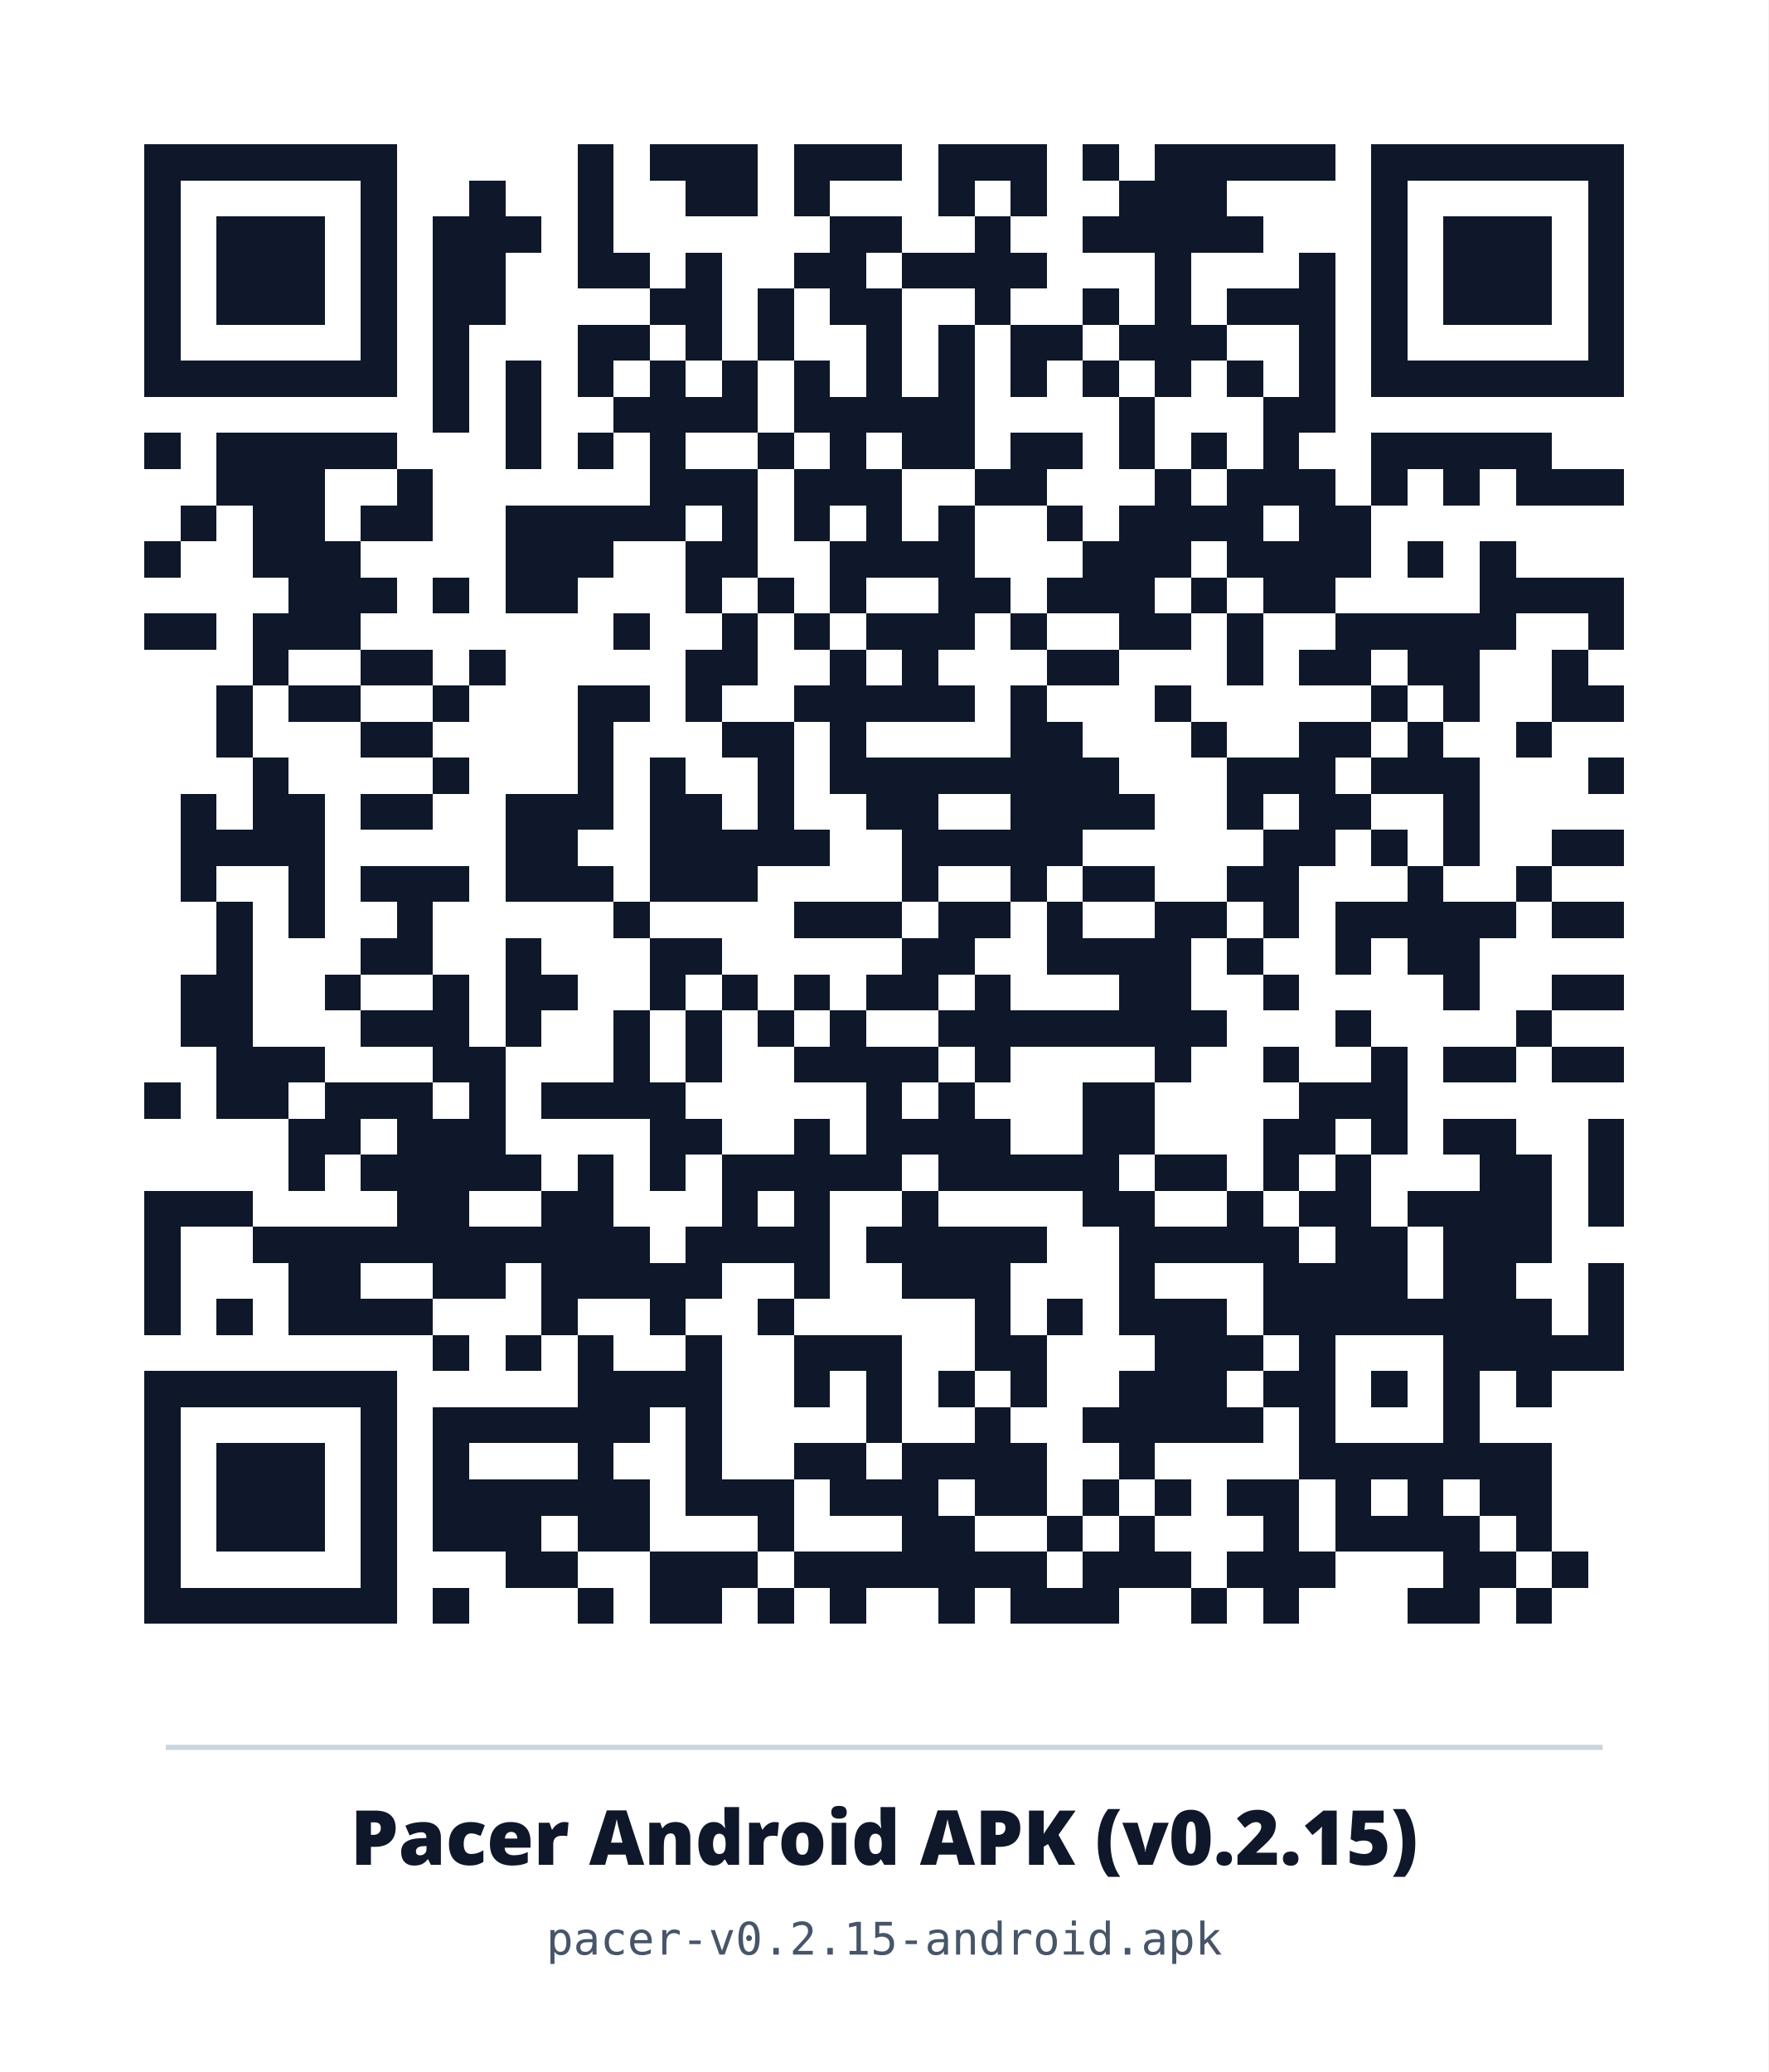
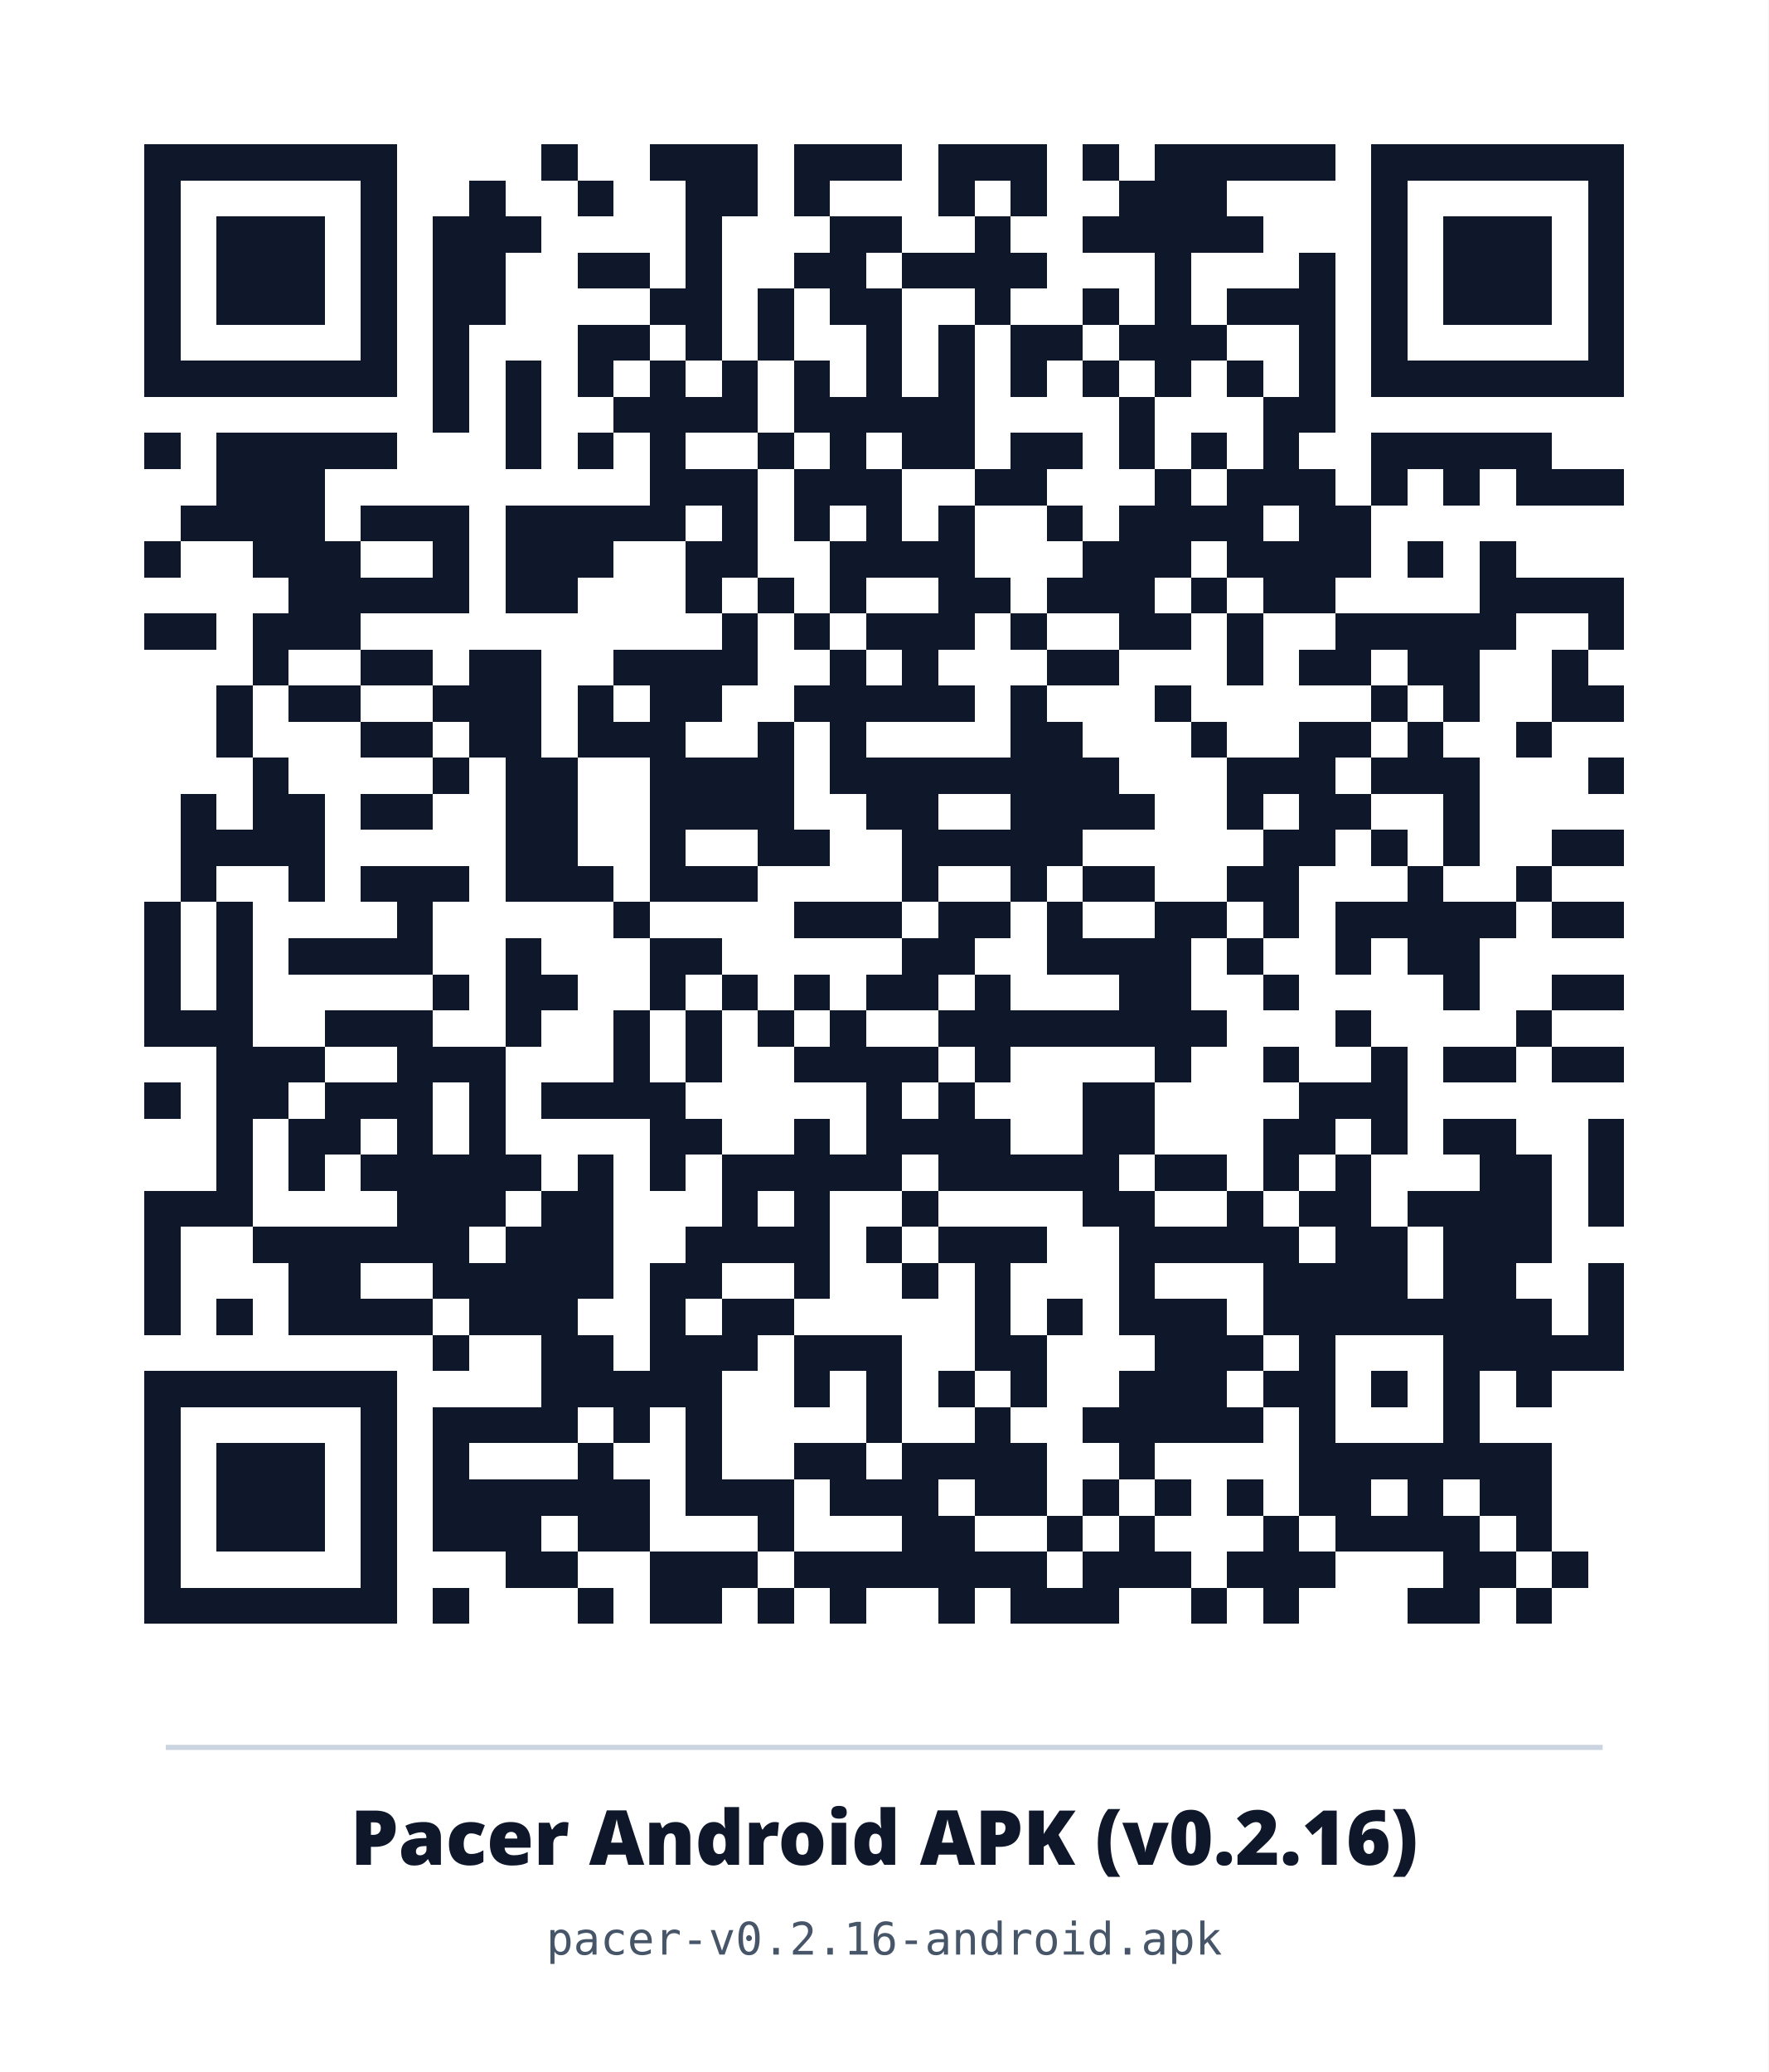
- <svg xmlns="http://www.w3.org/2000/svg" viewBox="0 0 512 600" width="512" height="600" role="img" aria-label="Pacer Android APK (v0.2.15) QR code for https://github.com/Lemondeft/pacer/releases/download/v0.2.15/pacer-v0.2.15-android.apk">
+ <svg xmlns="http://www.w3.org/2000/svg" viewBox="0 0 512 600" width="512" height="600" role="img" aria-label="Pacer Android APK (v0.2.16) QR code for https://github.com/Lemondeft/pacer/releases/download/v0.2.16/pacer-v0.2.16-android.apk">
  <rect width="512" height="600" fill="#FFFFFF" />
  <g transform="scale(10.44898)" shape-rendering="crispEdges">
-     <path fill="#0F172A" d="M4,4h7v1h-7zM16,4h1v1h-1zM18,4h3v1h-3zM22,4h3v1h-3zM26,4h3v1h-3zM30,4h1v1h-1zM32,4h5v1h-5zM38,4h7v1h-7zM4,5h1v1h-1zM10,5h1v1h-1zM13,5h1v1h-1zM16,5h1v1h-1zM19,5h2v1h-2zM22,5h1v1h-1zM26,5h1v1h-1zM28,5h1v1h-1zM31,5h3v1h-3zM38,5h1v1h-1zM44,5h1v1h-1zM4,6h1v1h-1zM6,6h3v1h-3zM10,6h1v1h-1zM12,6h3v1h-3zM16,6h1v1h-1zM23,6h2v1h-2zM27,6h1v1h-1zM30,6h5v1h-5zM38,6h1v1h-1zM40,6h3v1h-3zM44,6h1v1h-1zM4,7h1v1h-1zM6,7h3v1h-3zM10,7h1v1h-1zM12,7h2v1h-2zM16,7h2v1h-2zM19,7h1v1h-1zM22,7h2v1h-2zM25,7h4v1h-4zM32,7h1v1h-1zM36,7h1v1h-1zM38,7h1v1h-1zM40,7h3v1h-3zM44,7h1v1h-1zM4,8h1v1h-1zM6,8h3v1h-3zM10,8h1v1h-1zM12,8h2v1h-2zM18,8h2v1h-2zM21,8h1v1h-1zM23,8h2v1h-2zM27,8h1v1h-1zM30,8h1v1h-1zM32,8h1v1h-1zM34,8h3v1h-3zM38,8h1v1h-1zM40,8h3v1h-3zM44,8h1v1h-1zM4,9h1v1h-1zM10,9h1v1h-1zM12,9h1v1h-1zM16,9h2v1h-2zM19,9h1v1h-1zM21,9h1v1h-1zM24,9h1v1h-1zM26,9h1v1h-1zM28,9h2v1h-2zM31,9h3v1h-3zM36,9h1v1h-1zM38,9h1v1h-1zM44,9h1v1h-1zM4,10h7v1h-7zM12,10h1v1h-1zM14,10h1v1h-1zM16,10h1v1h-1zM18,10h1v1h-1zM20,10h1v1h-1zM22,10h1v1h-1zM24,10h1v1h-1zM26,10h1v1h-1zM28,10h1v1h-1zM30,10h1v1h-1zM32,10h1v1h-1zM34,10h1v1h-1zM36,10h1v1h-1zM38,10h7v1h-7zM12,11h1v1h-1zM14,11h1v1h-1zM17,11h4v1h-4zM22,11h5v1h-5zM31,11h1v1h-1zM35,11h2v1h-2zM4,12h1v1h-1zM6,12h5v1h-5zM14,12h1v1h-1zM16,12h1v1h-1zM18,12h1v1h-1zM21,12h1v1h-1zM23,12h1v1h-1zM25,12h2v1h-2zM28,12h2v1h-2zM31,12h1v1h-1zM33,12h1v1h-1zM35,12h1v1h-1zM38,12h5v1h-5zM6,13h3v1h-3zM11,13h1v1h-1zM18,13h3v1h-3zM22,13h3v1h-3zM27,13h2v1h-2zM32,13h1v1h-1zM34,13h3v1h-3zM38,13h1v1h-1zM40,13h1v1h-1zM42,13h3v1h-3zM5,14h1v1h-1zM7,14h2v1h-2zM10,14h2v1h-2zM14,14h5v1h-5zM20,14h1v1h-1zM22,14h1v1h-1zM24,14h1v1h-1zM26,14h1v1h-1zM29,14h1v1h-1zM31,14h4v1h-4zM36,14h2v1h-2zM4,15h1v1h-1zM7,15h3v1h-3zM14,15h3v1h-3zM19,15h2v1h-2zM23,15h4v1h-4zM30,15h3v1h-3zM34,15h4v1h-4zM39,15h1v1h-1zM41,15h1v1h-1zM8,16h3v1h-3zM12,16h1v1h-1zM14,16h2v1h-2zM19,16h1v1h-1zM21,16h1v1h-1zM23,16h1v1h-1zM26,16h2v1h-2zM29,16h3v1h-3zM33,16h1v1h-1zM35,16h2v1h-2zM41,16h4v1h-4zM4,17h2v1h-2zM7,17h3v1h-3zM17,17h1v1h-1zM20,17h1v1h-1zM22,17h1v1h-1zM24,17h3v1h-3zM28,17h1v1h-1zM31,17h2v1h-2zM34,17h1v1h-1zM37,17h5v1h-5zM44,17h1v1h-1zM7,18h1v1h-1zM10,18h2v1h-2zM13,18h1v1h-1zM19,18h2v1h-2zM23,18h1v1h-1zM25,18h1v1h-1zM29,18h2v1h-2zM34,18h1v1h-1zM36,18h2v1h-2zM39,18h2v1h-2zM43,18h1v1h-1zM6,19h1v1h-1zM8,19h2v1h-2zM12,19h1v1h-1zM16,19h2v1h-2zM19,19h1v1h-1zM22,19h5v1h-5zM28,19h1v1h-1zM32,19h1v1h-1zM38,19h1v1h-1zM40,19h1v1h-1zM43,19h2v1h-2zM6,20h1v1h-1zM10,20h2v1h-2zM16,20h1v1h-1zM20,20h2v1h-2zM23,20h1v1h-1zM28,20h2v1h-2zM33,20h1v1h-1zM36,20h2v1h-2zM39,20h1v1h-1zM42,20h1v1h-1zM7,21h1v1h-1zM12,21h1v1h-1zM16,21h1v1h-1zM18,21h1v1h-1zM21,21h1v1h-1zM23,21h8v1h-8zM34,21h3v1h-3zM38,21h3v1h-3zM44,21h1v1h-1zM5,22h1v1h-1zM7,22h2v1h-2zM10,22h2v1h-2zM14,22h3v1h-3zM18,22h2v1h-2zM21,22h1v1h-1zM24,22h2v1h-2zM28,22h4v1h-4zM34,22h1v1h-1zM36,22h2v1h-2zM40,22h1v1h-1zM5,23h4v1h-4zM14,23h2v1h-2zM18,23h5v1h-5zM25,23h5v1h-5zM35,23h2v1h-2zM38,23h1v1h-1zM40,23h1v1h-1zM43,23h2v1h-2zM5,24h1v1h-1zM8,24h1v1h-1zM10,24h3v1h-3zM14,24h3v1h-3zM18,24h3v1h-3zM25,24h1v1h-1zM28,24h1v1h-1zM30,24h2v1h-2zM34,24h2v1h-2zM39,24h1v1h-1zM42,24h1v1h-1zM6,25h1v1h-1zM8,25h1v1h-1zM11,25h1v1h-1zM17,25h1v1h-1zM22,25h3v1h-3zM26,25h2v1h-2zM29,25h1v1h-1zM32,25h2v1h-2zM35,25h1v1h-1zM37,25h5v1h-5zM43,25h2v1h-2zM6,26h1v1h-1zM10,26h2v1h-2zM14,26h1v1h-1zM18,26h2v1h-2zM25,26h2v1h-2zM29,26h4v1h-4zM34,26h1v1h-1zM37,26h1v1h-1zM39,26h2v1h-2zM5,27h2v1h-2zM9,27h1v1h-1zM12,27h1v1h-1zM14,27h2v1h-2zM18,27h1v1h-1zM20,27h1v1h-1zM22,27h1v1h-1zM24,27h2v1h-2zM27,27h1v1h-1zM31,27h2v1h-2zM35,27h1v1h-1zM40,27h1v1h-1zM43,27h2v1h-2zM5,28h2v1h-2zM10,28h3v1h-3zM14,28h1v1h-1zM17,28h1v1h-1zM19,28h1v1h-1zM21,28h1v1h-1zM23,28h1v1h-1zM26,28h8v1h-8zM37,28h1v1h-1zM42,28h1v1h-1zM6,29h3v1h-3zM12,29h2v1h-2zM17,29h1v1h-1zM19,29h1v1h-1zM22,29h4v1h-4zM27,29h1v1h-1zM32,29h1v1h-1zM35,29h1v1h-1zM38,29h1v1h-1zM40,29h2v1h-2zM43,29h2v1h-2zM4,30h1v1h-1zM6,30h2v1h-2zM9,30h3v1h-3zM13,30h1v1h-1zM15,30h4v1h-4zM24,30h1v1h-1zM26,30h1v1h-1zM30,30h2v1h-2zM36,30h3v1h-3zM8,31h2v1h-2zM11,31h3v1h-3zM18,31h2v1h-2zM22,31h1v1h-1zM24,31h4v1h-4zM30,31h2v1h-2zM35,31h2v1h-2zM38,31h1v1h-1zM40,31h2v1h-2zM44,31h1v1h-1zM8,32h1v1h-1zM10,32h5v1h-5zM16,32h1v1h-1zM18,32h1v1h-1zM20,32h5v1h-5zM26,32h5v1h-5zM32,32h2v1h-2zM35,32h1v1h-1zM37,32h1v1h-1zM41,32h2v1h-2zM44,32h1v1h-1zM4,33h3v1h-3zM11,33h2v1h-2zM15,33h2v1h-2zM20,33h1v1h-1zM22,33h1v1h-1zM25,33h1v1h-1zM30,33h2v1h-2zM34,33h1v1h-1zM36,33h2v1h-2zM39,33h4v1h-4zM44,33h1v1h-1zM4,34h1v1h-1zM7,34h11v1h-11zM19,34h4v1h-4zM24,34h5v1h-5zM31,34h5v1h-5zM37,34h2v1h-2zM40,34h3v1h-3zM4,35h1v1h-1zM8,35h2v1h-2zM12,35h2v1h-2zM15,35h5v1h-5zM22,35h1v1h-1zM25,35h3v1h-3zM31,35h1v1h-1zM35,35h4v1h-4zM40,35h2v1h-2zM44,35h1v1h-1zM4,36h1v1h-1zM6,36h1v1h-1zM8,36h4v1h-4zM15,36h1v1h-1zM18,36h1v1h-1zM21,36h1v1h-1zM27,36h1v1h-1zM29,36h1v1h-1zM31,36h3v1h-3zM35,36h8v1h-8zM44,36h1v1h-1zM12,37h1v1h-1zM14,37h1v1h-1zM16,37h1v1h-1zM19,37h1v1h-1zM22,37h3v1h-3zM27,37h2v1h-2zM32,37h3v1h-3zM36,37h1v1h-1zM40,37h5v1h-5zM4,38h7v1h-7zM16,38h4v1h-4zM22,38h1v1h-1zM24,38h1v1h-1zM26,38h1v1h-1zM28,38h1v1h-1zM31,38h3v1h-3zM35,38h2v1h-2zM38,38h1v1h-1zM40,38h1v1h-1zM42,38h1v1h-1zM4,39h1v1h-1zM10,39h1v1h-1zM12,39h6v1h-6zM19,39h1v1h-1zM24,39h1v1h-1zM27,39h1v1h-1zM30,39h5v1h-5zM36,39h1v1h-1zM40,39h1v1h-1zM4,40h1v1h-1zM6,40h3v1h-3zM10,40h1v1h-1zM12,40h1v1h-1zM16,40h1v1h-1zM19,40h1v1h-1zM22,40h2v1h-2zM25,40h4v1h-4zM31,40h1v1h-1zM36,40h7v1h-7zM4,41h1v1h-1zM6,41h3v1h-3zM10,41h1v1h-1zM12,41h6v1h-6zM19,41h3v1h-3zM23,41h3v1h-3zM27,41h2v1h-2zM30,41h1v1h-1zM32,41h1v1h-1zM34,41h2v1h-2zM37,41h1v1h-1zM39,41h1v1h-1zM41,41h2v1h-2zM4,42h1v1h-1zM6,42h3v1h-3zM10,42h1v1h-1zM12,42h3v1h-3zM16,42h2v1h-2zM21,42h1v1h-1zM25,42h2v1h-2zM29,42h1v1h-1zM31,42h1v1h-1zM35,42h1v1h-1zM37,42h4v1h-4zM42,42h1v1h-1zM4,43h1v1h-1zM10,43h1v1h-1zM14,43h2v1h-2zM18,43h3v1h-3zM22,43h7v1h-7zM30,43h3v1h-3zM34,43h3v1h-3zM40,43h2v1h-2zM43,43h1v1h-1zM4,44h7v1h-7zM12,44h1v1h-1zM16,44h1v1h-1zM18,44h2v1h-2zM21,44h1v1h-1zM23,44h1v1h-1zM26,44h1v1h-1zM28,44h3v1h-3zM33,44h1v1h-1zM35,44h1v1h-1zM39,44h2v1h-2zM42,44h1v1h-1z" />
+     <path fill="#0F172A" d="M4,4h7v1h-7zM15,4h1v1h-1zM18,4h3v1h-3zM22,4h3v1h-3zM26,4h3v1h-3zM30,4h1v1h-1zM32,4h5v1h-5zM38,4h7v1h-7zM4,5h1v1h-1zM10,5h1v1h-1zM13,5h1v1h-1zM16,5h1v1h-1zM19,5h2v1h-2zM22,5h1v1h-1zM26,5h1v1h-1zM28,5h1v1h-1zM31,5h3v1h-3zM38,5h1v1h-1zM44,5h1v1h-1zM4,6h1v1h-1zM6,6h3v1h-3zM10,6h1v1h-1zM12,6h3v1h-3zM19,6h1v1h-1zM23,6h2v1h-2zM27,6h1v1h-1zM30,6h5v1h-5zM38,6h1v1h-1zM40,6h3v1h-3zM44,6h1v1h-1zM4,7h1v1h-1zM6,7h3v1h-3zM10,7h1v1h-1zM12,7h2v1h-2zM16,7h2v1h-2zM19,7h1v1h-1zM22,7h2v1h-2zM25,7h4v1h-4zM32,7h1v1h-1zM36,7h1v1h-1zM38,7h1v1h-1zM40,7h3v1h-3zM44,7h1v1h-1zM4,8h1v1h-1zM6,8h3v1h-3zM10,8h1v1h-1zM12,8h2v1h-2zM18,8h2v1h-2zM21,8h1v1h-1zM23,8h2v1h-2zM27,8h1v1h-1zM30,8h1v1h-1zM32,8h1v1h-1zM34,8h3v1h-3zM38,8h1v1h-1zM40,8h3v1h-3zM44,8h1v1h-1zM4,9h1v1h-1zM10,9h1v1h-1zM12,9h1v1h-1zM16,9h2v1h-2zM19,9h1v1h-1zM21,9h1v1h-1zM24,9h1v1h-1zM26,9h1v1h-1zM28,9h2v1h-2zM31,9h3v1h-3zM36,9h1v1h-1zM38,9h1v1h-1zM44,9h1v1h-1zM4,10h7v1h-7zM12,10h1v1h-1zM14,10h1v1h-1zM16,10h1v1h-1zM18,10h1v1h-1zM20,10h1v1h-1zM22,10h1v1h-1zM24,10h1v1h-1zM26,10h1v1h-1zM28,10h1v1h-1zM30,10h1v1h-1zM32,10h1v1h-1zM34,10h1v1h-1zM36,10h1v1h-1zM38,10h7v1h-7zM12,11h1v1h-1zM14,11h1v1h-1zM17,11h4v1h-4zM22,11h5v1h-5zM31,11h1v1h-1zM35,11h2v1h-2zM4,12h1v1h-1zM6,12h5v1h-5zM14,12h1v1h-1zM16,12h1v1h-1zM18,12h1v1h-1zM21,12h1v1h-1zM23,12h1v1h-1zM25,12h2v1h-2zM28,12h2v1h-2zM31,12h1v1h-1zM33,12h1v1h-1zM35,12h1v1h-1zM38,12h5v1h-5zM6,13h3v1h-3zM18,13h3v1h-3zM22,13h3v1h-3zM27,13h2v1h-2zM32,13h1v1h-1zM34,13h3v1h-3zM38,13h1v1h-1zM40,13h1v1h-1zM42,13h3v1h-3zM5,14h4v1h-4zM10,14h3v1h-3zM14,14h5v1h-5zM20,14h1v1h-1zM22,14h1v1h-1zM24,14h1v1h-1zM26,14h1v1h-1zM29,14h1v1h-1zM31,14h4v1h-4zM36,14h2v1h-2zM4,15h1v1h-1zM7,15h3v1h-3zM12,15h1v1h-1zM14,15h3v1h-3zM19,15h2v1h-2zM23,15h4v1h-4zM30,15h3v1h-3zM34,15h4v1h-4zM39,15h1v1h-1zM41,15h1v1h-1zM8,16h5v1h-5zM14,16h2v1h-2zM19,16h1v1h-1zM21,16h1v1h-1zM23,16h1v1h-1zM26,16h2v1h-2zM29,16h3v1h-3zM33,16h1v1h-1zM35,16h2v1h-2zM41,16h4v1h-4zM4,17h2v1h-2zM7,17h3v1h-3zM20,17h1v1h-1zM22,17h1v1h-1zM24,17h3v1h-3zM28,17h1v1h-1zM31,17h2v1h-2zM34,17h1v1h-1zM37,17h5v1h-5zM44,17h1v1h-1zM7,18h1v1h-1zM10,18h2v1h-2zM13,18h2v1h-2zM17,18h4v1h-4zM23,18h1v1h-1zM25,18h1v1h-1zM29,18h2v1h-2zM34,18h1v1h-1zM36,18h2v1h-2zM39,18h2v1h-2zM43,18h1v1h-1zM6,19h1v1h-1zM8,19h2v1h-2zM12,19h3v1h-3zM16,19h1v1h-1zM18,19h2v1h-2zM22,19h5v1h-5zM28,19h1v1h-1zM32,19h1v1h-1zM38,19h1v1h-1zM40,19h1v1h-1zM43,19h2v1h-2zM6,20h1v1h-1zM10,20h2v1h-2zM13,20h2v1h-2zM16,20h3v1h-3zM21,20h1v1h-1zM23,20h1v1h-1zM28,20h2v1h-2zM33,20h1v1h-1zM36,20h2v1h-2zM39,20h1v1h-1zM42,20h1v1h-1zM7,21h1v1h-1zM12,21h1v1h-1zM14,21h2v1h-2zM18,21h4v1h-4zM23,21h8v1h-8zM34,21h3v1h-3zM38,21h3v1h-3zM44,21h1v1h-1zM5,22h1v1h-1zM7,22h2v1h-2zM10,22h2v1h-2zM14,22h2v1h-2zM18,22h4v1h-4zM24,22h2v1h-2zM28,22h4v1h-4zM34,22h1v1h-1zM36,22h2v1h-2zM40,22h1v1h-1zM5,23h4v1h-4zM14,23h2v1h-2zM18,23h1v1h-1zM21,23h2v1h-2zM25,23h5v1h-5zM35,23h2v1h-2zM38,23h1v1h-1zM40,23h1v1h-1zM43,23h2v1h-2zM5,24h1v1h-1zM8,24h1v1h-1zM10,24h3v1h-3zM14,24h3v1h-3zM18,24h3v1h-3zM25,24h1v1h-1zM28,24h1v1h-1zM30,24h2v1h-2zM34,24h2v1h-2zM39,24h1v1h-1zM42,24h1v1h-1zM4,25h1v1h-1zM6,25h1v1h-1zM11,25h1v1h-1zM17,25h1v1h-1zM22,25h3v1h-3zM26,25h2v1h-2zM29,25h1v1h-1zM32,25h2v1h-2zM35,25h1v1h-1zM37,25h5v1h-5zM43,25h2v1h-2zM4,26h1v1h-1zM6,26h1v1h-1zM8,26h4v1h-4zM14,26h1v1h-1zM18,26h2v1h-2zM25,26h2v1h-2zM29,26h4v1h-4zM34,26h1v1h-1zM37,26h1v1h-1zM39,26h2v1h-2zM4,27h1v1h-1zM6,27h1v1h-1zM12,27h1v1h-1zM14,27h2v1h-2zM18,27h1v1h-1zM20,27h1v1h-1zM22,27h1v1h-1zM24,27h2v1h-2zM27,27h1v1h-1zM31,27h2v1h-2zM35,27h1v1h-1zM40,27h1v1h-1zM43,27h2v1h-2zM4,28h3v1h-3zM9,28h3v1h-3zM14,28h1v1h-1zM17,28h1v1h-1zM19,28h1v1h-1zM21,28h1v1h-1zM23,28h1v1h-1zM26,28h8v1h-8zM37,28h1v1h-1zM42,28h1v1h-1zM6,29h3v1h-3zM11,29h3v1h-3zM17,29h1v1h-1zM19,29h1v1h-1zM22,29h4v1h-4zM27,29h1v1h-1zM32,29h1v1h-1zM35,29h1v1h-1zM38,29h1v1h-1zM40,29h2v1h-2zM43,29h2v1h-2zM4,30h1v1h-1zM6,30h2v1h-2zM9,30h3v1h-3zM13,30h1v1h-1zM15,30h4v1h-4zM24,30h1v1h-1zM26,30h1v1h-1zM30,30h2v1h-2zM36,30h3v1h-3zM6,31h1v1h-1zM8,31h2v1h-2zM11,31h1v1h-1zM13,31h1v1h-1zM18,31h2v1h-2zM22,31h1v1h-1zM24,31h4v1h-4zM30,31h2v1h-2zM35,31h2v1h-2zM38,31h1v1h-1zM40,31h2v1h-2zM44,31h1v1h-1zM6,32h1v1h-1zM8,32h1v1h-1zM10,32h5v1h-5zM16,32h1v1h-1zM18,32h1v1h-1zM20,32h5v1h-5zM26,32h5v1h-5zM32,32h2v1h-2zM35,32h1v1h-1zM37,32h1v1h-1zM41,32h2v1h-2zM44,32h1v1h-1zM4,33h3v1h-3zM11,33h3v1h-3zM15,33h2v1h-2zM20,33h1v1h-1zM22,33h1v1h-1zM25,33h1v1h-1zM30,33h2v1h-2zM34,33h1v1h-1zM36,33h2v1h-2zM39,33h4v1h-4zM44,33h1v1h-1zM4,34h1v1h-1zM7,34h6v1h-6zM14,34h3v1h-3zM19,34h4v1h-4zM24,34h1v1h-1zM26,34h3v1h-3zM31,34h5v1h-5zM37,34h2v1h-2zM40,34h3v1h-3zM4,35h1v1h-1zM8,35h2v1h-2zM12,35h5v1h-5zM18,35h2v1h-2zM22,35h1v1h-1zM25,35h1v1h-1zM27,35h1v1h-1zM31,35h1v1h-1zM35,35h4v1h-4zM40,35h2v1h-2zM44,35h1v1h-1zM4,36h1v1h-1zM6,36h1v1h-1zM8,36h4v1h-4zM13,36h3v1h-3zM18,36h1v1h-1zM20,36h2v1h-2zM27,36h1v1h-1zM29,36h1v1h-1zM31,36h3v1h-3zM35,36h8v1h-8zM44,36h1v1h-1zM12,37h1v1h-1zM15,37h2v1h-2zM18,37h3v1h-3zM22,37h3v1h-3zM27,37h2v1h-2zM32,37h3v1h-3zM36,37h1v1h-1zM40,37h5v1h-5zM4,38h7v1h-7zM15,38h5v1h-5zM22,38h1v1h-1zM24,38h1v1h-1zM26,38h1v1h-1zM28,38h1v1h-1zM31,38h3v1h-3zM35,38h2v1h-2zM38,38h1v1h-1zM40,38h1v1h-1zM42,38h1v1h-1zM4,39h1v1h-1zM10,39h1v1h-1zM12,39h4v1h-4zM17,39h1v1h-1zM19,39h1v1h-1zM24,39h1v1h-1zM27,39h1v1h-1zM30,39h5v1h-5zM36,39h1v1h-1zM40,39h1v1h-1zM4,40h1v1h-1zM6,40h3v1h-3zM10,40h1v1h-1zM12,40h1v1h-1zM16,40h1v1h-1zM19,40h1v1h-1zM22,40h2v1h-2zM25,40h4v1h-4zM31,40h1v1h-1zM36,40h7v1h-7zM4,41h1v1h-1zM6,41h3v1h-3zM10,41h1v1h-1zM12,41h6v1h-6zM19,41h3v1h-3zM23,41h3v1h-3zM27,41h2v1h-2zM30,41h1v1h-1zM32,41h1v1h-1zM34,41h1v1h-1zM36,41h2v1h-2zM39,41h1v1h-1zM41,41h2v1h-2zM4,42h1v1h-1zM6,42h3v1h-3zM10,42h1v1h-1zM12,42h3v1h-3zM16,42h2v1h-2zM21,42h1v1h-1zM25,42h2v1h-2zM29,42h1v1h-1zM31,42h1v1h-1zM35,42h1v1h-1zM37,42h4v1h-4zM42,42h1v1h-1zM4,43h1v1h-1zM10,43h1v1h-1zM14,43h2v1h-2zM18,43h3v1h-3zM22,43h7v1h-7zM30,43h3v1h-3zM34,43h3v1h-3zM40,43h2v1h-2zM43,43h1v1h-1zM4,44h7v1h-7zM12,44h1v1h-1zM16,44h1v1h-1zM18,44h2v1h-2zM21,44h1v1h-1zM23,44h1v1h-1zM26,44h1v1h-1zM28,44h3v1h-3zM33,44h1v1h-1zM35,44h1v1h-1zM39,44h2v1h-2zM42,44h1v1h-1z" />
  </g>
  <line x1="48" y1="506" x2="464" y2="506" stroke="#CBD5E1" stroke-width="1.5" />
-   <text x="256.0" y="540" text-anchor="middle" font-family="'Outfit', 'Open Sans', system-ui, sans-serif" font-size="22" font-weight="800" fill="#0F172A">Pacer Android APK (v0.2.15)</text>
-   <text x="256.0" y="566" text-anchor="middle" font-family="'JetBrains Mono', ui-monospace, monospace" font-size="13" font-weight="500" fill="#475569">pacer-v0.2.15-android.apk</text>
+   <text x="256.0" y="540" text-anchor="middle" font-family="'Outfit', 'Open Sans', system-ui, sans-serif" font-size="22" font-weight="800" fill="#0F172A">Pacer Android APK (v0.2.16)</text>
+   <text x="256.0" y="566" text-anchor="middle" font-family="'JetBrains Mono', ui-monospace, monospace" font-size="13" font-weight="500" fill="#475569">pacer-v0.2.16-android.apk</text>
</svg>
